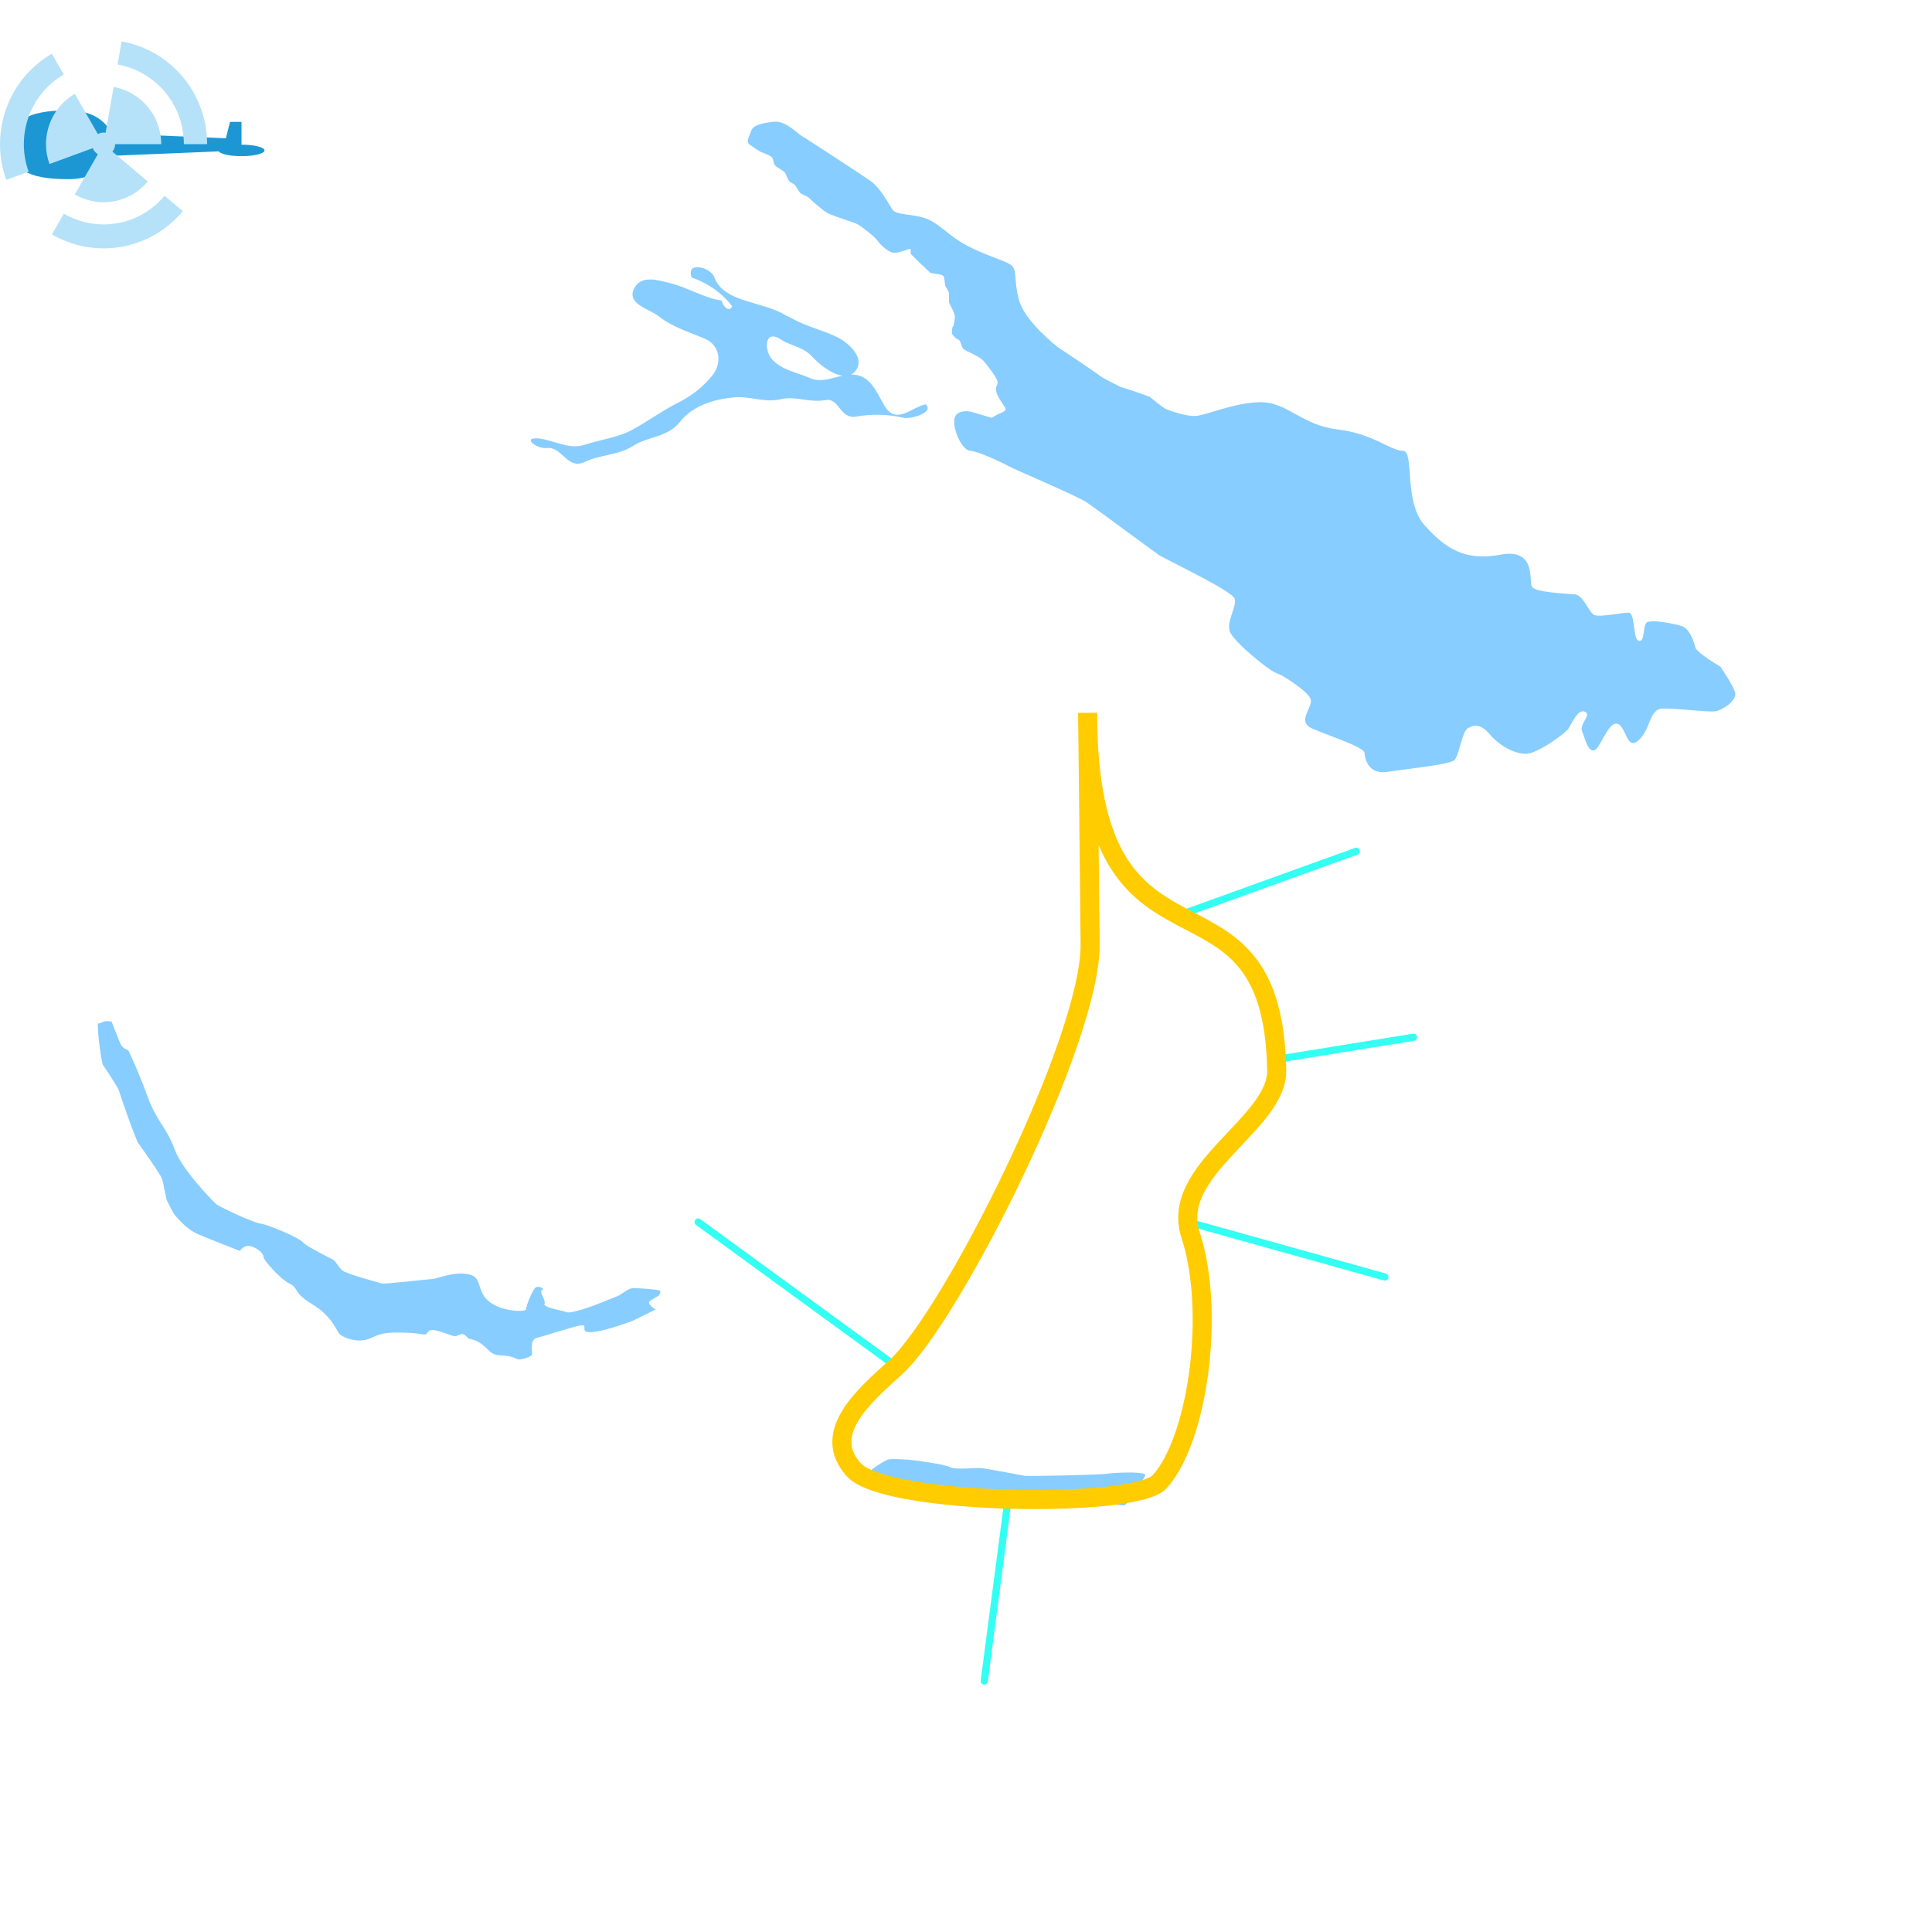
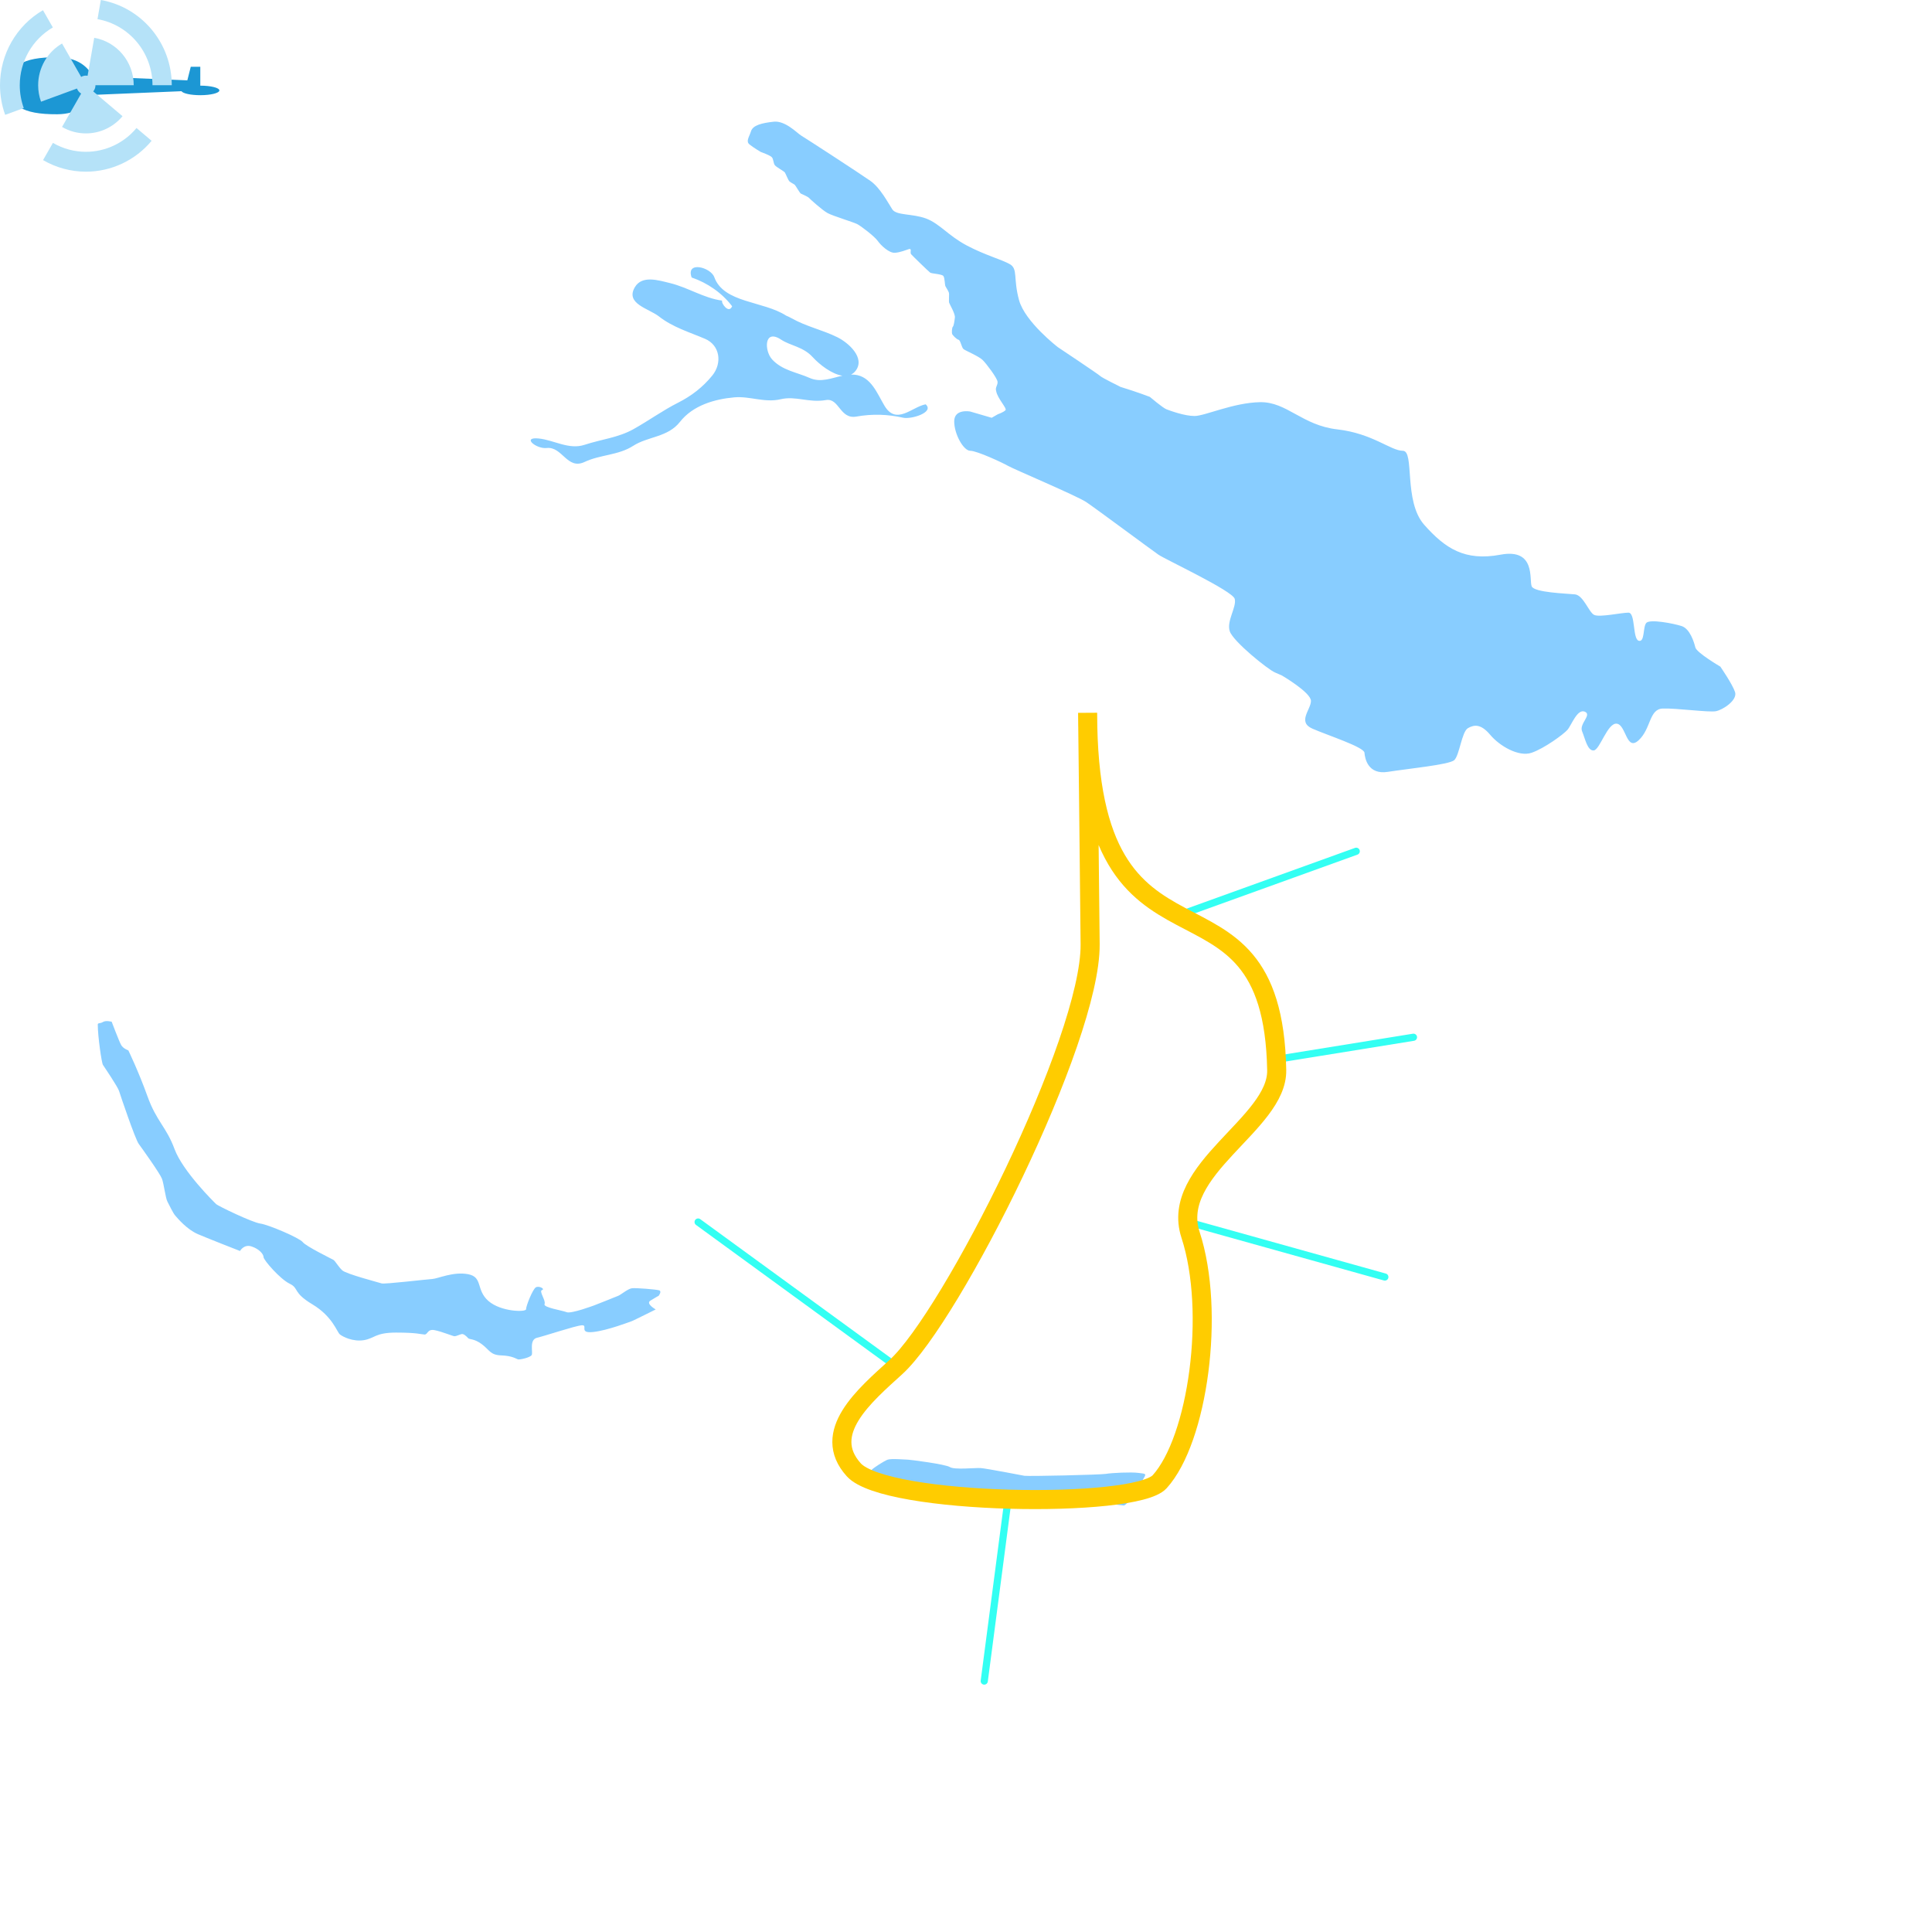
<svg xmlns="http://www.w3.org/2000/svg" width="100%" height="100%" viewBox="0 0 844 844" version="1.1" style="fill-rule:evenodd;clip-rule:evenodd;stroke-linecap:round;stroke-linejoin:round;stroke-miterlimit:1.5;">
  <g id="Seen">
    <path id="Zürichsee" d="M42.712,447.585c0.004,5.188 1.691,16.767 2.255,17.612c0.563,0.845 6.481,9.581 7.045,11.413c0.563,1.832 7.045,20.994 8.595,23.107c1.549,2.114 9.299,12.963 10.144,15.217c0.846,2.255 1.55,8.454 2.396,10.004c0.845,1.55 2.395,4.932 3.381,6.059c0.986,1.127 5.072,6.085 10.004,8.185c4.931,2.101 18.317,7.314 18.317,7.314c-0,-0 1.691,-3.1 5.072,-1.973c3.382,1.127 5.213,3.382 5.213,4.65c0,1.268 7.186,9.581 11.413,11.624c4.227,2.043 1.128,3.734 9.934,9.018c8.806,5.283 10.708,12.047 11.976,13.103c1.268,1.057 5.777,3.311 10.497,2.536c4.72,-0.774 4.932,-3.311 14.09,-3.311c9.159,0 10.92,0.775 12.399,0.846c1.48,0.07 1.198,-2.536 4.439,-1.902c3.24,0.634 7.954,2.654 8.701,2.654c0.747,0 2.192,-0.747 3.089,-0.946c0.896,-0.199 2.142,0.996 2.789,1.743c0.648,0.748 2.541,0.1 5.978,2.641c3.437,2.54 3.687,4.782 8.519,4.931c4.832,0.15 6.625,1.545 7.322,1.744c0.698,0.199 5.281,-0.747 5.978,-1.893c0.698,-1.146 -1.245,-6.725 2.391,-7.572c3.637,-0.847 16.489,-5.181 19.478,-5.43c2.989,-0.249 -1.51,3.607 4.936,2.938c6.446,-0.669 16.661,-4.685 17.049,-4.791c0.387,-0.105 10.345,-5.071 10.345,-5.071c0,-0 -4.483,-2.491 -2.341,-3.836c2.142,-1.345 3.637,-2.142 3.637,-2.142c-0,-0 1.544,-1.993 0.149,-2.391c-1.395,-0.399 -10.063,-1.096 -11.806,-0.897c-1.744,0.199 -4.633,2.69 -5.978,3.288c-1.345,0.598 -10.511,4.184 -10.511,4.184c-0,0 -10.063,3.786 -12.055,2.989c-1.993,-0.797 -10.362,-2.042 -9.665,-3.537c0.698,-1.494 -2.59,-5.678 -1.095,-6.127c1.494,-0.448 -1.296,-1.992 -2.69,-1.195c-1.395,0.797 -4.334,8.219 -4.285,9.564c0.05,1.345 -11.009,1.196 -16.488,-3.636c-5.48,-4.832 -2.292,-10.412 -8.818,-11.657c-6.526,-1.246 -13.151,1.943 -15.692,2.092c-2.54,0.15 -20.847,2.345 -22.115,1.922c-1.268,-0.422 -15.429,-4.086 -17.19,-5.706c-1.761,-1.621 -3.029,-4.086 -3.875,-4.579c-0.845,-0.494 -11.976,-5.918 -13.385,-7.75c-1.409,-1.832 -14.936,-7.608 -18.528,-8.102c-3.593,-0.493 -18.41,-7.679 -19.244,-8.454c-0.835,-0.774 -14.643,-14.371 -18.236,-24.093c-3.593,-9.722 -7.88,-12.083 -11.816,-23.042c-3.935,-10.96 -8.369,-20.076 -8.369,-20.076c0,0 -2.241,-0.747 -3.138,-2.341c-0.897,-1.594 -4.135,-10.162 -4.135,-10.162c0,-0 -2.491,-0.698 -3.786,0.099c-1.295,0.797 -2.29,0.283 -2.29,1.135Z" style="fill:#88cdff;fill-rule:nonzero;" />
    <path id="Walensee" d="M447.516,644.703c-0,-0 -16.767,-3.241 -19.163,-3.382c-2.395,-0.141 -11.412,0.845 -13.385,-0.423c-1.973,-1.268 -17.472,-3.24 -18.317,-3.24c-0.845,-0 -7.327,-0.564 -8.877,-0c-1.55,0.563 -6.34,3.663 -7.045,4.508c-0.704,0.846 0.141,3.241 1.691,3.523c1.55,0.282 10.004,2.254 11.272,2.395c1.268,0.141 25.221,4.509 27.335,4.509c2.113,-0 25.925,5.354 25.925,5.354l23.671,-1.409c0,0 0.986,-2.395 2.395,-2.959c1.409,-0.563 4.932,2.255 6.623,2.536c1.69,0.282 10.285,1.55 11.272,1.55c0.986,0 3.24,-3.522 6.058,-3.804c2.818,-0.282 0.987,-5.495 2.536,-7.89c1.55,-2.396 0.846,-2.114 -2.254,-2.536c-3.1,-0.423 -11.695,-0 -14.09,0.422c-2.395,0.423 -33.675,1.127 -35.647,0.846Z" style="fill:#88cdff;fill-rule:nonzero;" />
    <path id="Bodensee" d="M435.188,170.865c-0.563,-1.726 0.801,-2.563 0.588,-4.162c-0.214,-1.599 -4.822,-7.783 -6.509,-9.436c-1.688,-1.653 -7.37,-4.029 -8.3,-4.718c-0.929,-0.688 -1.308,-3.891 -2.238,-4.132c-0.93,-0.241 -2.583,-1.998 -2.789,-2.514c-0.207,-0.517 -0.104,-2.79 0.31,-3.168c0.413,-0.379 0.723,-2.445 0.895,-4.064c0.172,-1.619 -2.307,-5.751 -2.514,-6.44c-0.207,-0.689 0.103,-3.685 -0.103,-4.373c-0.207,-0.689 -1.102,-2.067 -1.481,-2.755c-0.379,-0.689 -0.264,-3.666 -0.946,-4.543c-0.682,-0.876 -5.065,-0.974 -5.747,-1.461c-0.682,-0.487 -7.695,-7.305 -8.279,-7.987c-0.585,-0.682 -0,-1.656 -0.292,-2.143c-0.293,-0.487 -0.974,0 -1.461,0.098c-0.487,0.097 -2.825,1.169 -5.358,1.363c-2.532,0.195 -6.136,-3.214 -7.5,-5.162c-1.363,-1.948 -7.305,-6.526 -9.058,-7.403c-1.754,-0.876 -10.52,-3.506 -12.858,-4.773c-2.337,-1.266 -7.694,-6.136 -8.181,-6.672c-0.488,-0.535 -3.02,-1.607 -3.507,-1.85c-0.487,-0.244 -2.24,-3.41 -2.63,-3.799c-0.39,-0.39 -1.656,-0.925 -2.289,-1.461c-0.633,-0.536 -1.704,-3.458 -2.094,-3.994c-0.39,-0.535 -3.507,-2.191 -4.286,-3.068c-0.779,-0.877 -0.584,-2.825 -1.461,-3.653c-0.877,-0.828 -4.74,-2.208 -4.74,-2.208c-0,-0 -3.306,-1.929 -4.959,-3.306c-1.653,-1.378 -0.138,-3.168 0.689,-5.786c0.826,-2.617 4.821,-3.581 9.918,-4.132c5.096,-0.551 10.331,5.097 11.984,6.061c1.653,0.964 26.035,16.805 30.305,19.836c4.27,3.03 7.714,9.642 9.505,12.397c1.79,2.755 8.816,1.791 14.739,3.995c5.923,2.204 9.78,7.576 17.907,11.846c8.128,4.271 15.153,6.061 18.734,8.128c3.582,2.066 1.378,6.198 3.995,15.703c2.617,9.505 16.943,20.525 16.943,20.525c0,-0 17.872,11.91 18.529,12.616c0.658,0.707 8.572,4.603 8.572,4.603c-0,-0 0.093,0.032 0.221,0.127c7.612,2.329 12.868,4.38 12.868,4.38c-0,-0 5.71,4.843 7.269,5.428c1.558,0.584 7.792,2.922 12.272,2.922c4.481,-0 16.949,-5.844 28.637,-6.039c11.689,-0.195 18.312,10.13 33.702,11.883c15.39,1.753 23.377,9.351 28.637,9.351c5.259,-0 0.194,22.013 9.35,32.338c9.156,10.325 17.728,15.974 33.313,13.052c15.584,-2.922 12.467,11.104 13.636,13.832c1.169,2.727 15.195,3.116 18.896,3.506c3.702,0.39 6.039,7.792 8.377,8.961c2.338,1.169 11.883,-0.974 15,-0.974c3.117,0 1.754,11.494 4.481,12.273c2.727,0.779 1.753,-6.039 3.312,-7.792c1.558,-1.753 11.688,0.195 15.389,1.363c3.702,1.169 5.455,7.014 6.04,9.351c0.584,2.338 10.909,8.377 10.909,8.377c-0,-0 5.26,7.597 6.428,11.104c1.169,3.507 -5.259,7.792 -8.376,8.377c-3.117,0.584 -17.143,-1.364 -23.182,-1.169c-6.039,0.195 -5.065,8.766 -10.52,13.831c-5.455,5.065 -5.455,-6.623 -9.546,-7.208c-4.091,-0.584 -7.402,11.494 -10.13,11.689c-2.727,0.195 -3.701,-5.065 -5.065,-8.377c-1.363,-3.312 4.481,-7.208 1.169,-8.571c-3.312,-1.364 -5.844,6.039 -7.597,7.987c-1.754,1.948 -9.936,7.987 -15.585,9.961c-5.649,1.974 -14.026,-2.948 -18.117,-7.818c-4.091,-4.871 -7.013,-4.481 -9.74,-2.923c-2.728,1.559 -3.702,12.078 -6.039,14.027c-2.338,1.948 -20.26,3.701 -28.949,5.065c-8.688,1.363 -10.013,-5.845 -10.208,-8.351c-0.195,-2.506 -16.169,-7.624 -22.792,-10.546c-6.624,-2.922 -0.585,-8.377 -0.585,-12.078c0,-3.701 -12.662,-11.104 -12.662,-11.104l-3.117,-1.364c-3.117,-1.363 -18.117,-13.441 -19.676,-17.922c-1.558,-4.48 3.117,-10.714 2.143,-14.221c-0.974,-3.506 -30.195,-17.143 -33.312,-19.286c-3.117,-2.143 -27.468,-20.26 -31.559,-22.987c-4.091,-2.727 -31.754,-14.416 -34.091,-15.78c-2.338,-1.363 -13.637,-6.623 -16.559,-6.623c-2.922,-0 -7.013,-7.208 -7.013,-12.857c0,-5.65 7.013,-4.286 7.013,-4.286l9.351,2.727l2.727,-1.558c0,-0 2.338,-0.779 3.312,-1.754c0.79,-0.789 -3.536,-5.134 -4.065,-8.332Zm-63.398,-7.231c0.512,-0.011 1.026,0.005 1.54,0.056c7.22,0.704 9.866,8.261 13.091,13.61c5.186,8.602 11.971,0.431 17.955,-0.672c3.958,3.546 -6.359,6.629 -9.793,5.858c-6.732,-1.511 -13.522,-1.75 -20.46,-0.507c-7.276,1.304 -7.485,-8.209 -13.301,-7.21c-7.55,1.297 -13.12,-1.919 -19.782,-0.361c-7.052,1.649 -13.484,-1.439 -20.287,-0.821c-8.591,0.779 -18.036,3.472 -23.728,10.729c-5.301,6.76 -13.953,6.286 -20.417,10.45c-6.479,4.175 -14.373,3.803 -21.228,7.039c-7.65,3.61 -9.704,-6.837 -16.533,-6.091c-4.64,0.507 -11.087,-4.934 -3.492,-4.159c6.682,0.681 13.117,5.025 20.005,2.766c7.527,-2.468 14.75,-3.124 21.409,-6.863c6.841,-3.84 12.705,-8.128 19.382,-11.503c5.953,-3.009 10.881,-6.829 14.994,-11.876c4.477,-5.495 3.371,-13.298 -3.173,-16.079c-6.854,-2.911 -14.129,-5.06 -20.103,-9.765c-4.37,-3.442 -14.867,-5.51 -10.505,-12.819c3.142,-5.267 10.273,-2.972 15.198,-1.784c8.012,1.933 14.801,6.583 22.892,7.691c-0.486,1.159 2.962,5.948 4.374,2.462c-4.4,-5.8 -10.745,-10.197 -17.67,-12.555c-2.675,-7.364 8.298,-4.525 9.88,-0.155c4.12,11.381 21.403,10.334 31.399,16.816c0.838,0.331 1.645,0.734 2.43,1.175c6.517,3.657 13.467,5.05 19.945,8.261c4.826,2.393 12.248,8.963 8.011,14.592c-0.591,0.786 -1.277,1.346 -2.033,1.715Zm-3.763,0.491c-4.586,-0.628 -10.01,-4.825 -13.096,-8.209c-4.037,-4.428 -9.781,-4.939 -13.639,-7.509c-7.57,-5.045 -7.467,4.809 -3.99,8.603c4.433,4.837 10.863,5.627 16.396,8.097c4.82,2.152 9.538,0.047 14.329,-0.982Z" style="fill:#88cdff;" />
  </g>
  <g id="Legends">
    <path d="M440.39,654.916l-10.416,79.459" style="fill:none;stroke:#33fff3;stroke-width:3.13px;" />
    <path d="M391.618,596.991l-86.644,-63.142" style="fill:none;stroke:#33fff3;stroke-width:3.13px;" />
    <path d="M518.958,533.849l86.016,24.022" style="fill:none;stroke:#33fff3;stroke-width:3.13px;" />
    <path d="M557.327,462.844l60.147,-9.719" style="fill:none;stroke:#33fff3;stroke-width:3.13px;" />
    <path d="M513.577,400.344l78.897,-28.469" style="fill:none;stroke:#33fff3;stroke-width:3.13px;" />
  </g>
  <g id="Route---Highlights">
    <path id="Route" d="M475.131,311.411c0,-0 0.838,71.901 1.098,101.089c0.372,41.764 -60.569,162.62 -84.86,184.72c-13.611,12.382 -33,28.704 -18.395,44.868c14.007,15.503 122.897,17.01 133.611,5.228c16.699,-18.364 24.498,-74.246 13.513,-107.851c-9.352,-28.612 38.064,-48.445 37.636,-71.94c-1.791,-98.137 -82.603,-29.161 -82.603,-156.114Z" style="fill:none;fill-rule:nonzero;stroke:#fc0;stroke-width:8.33px;stroke-linecap:butt;stroke-linejoin:miter;stroke-miterlimit:4;" />
  </g>
-   <svg id="heli" width="15%" height="15%" viewBox="0 0 105 75" version="1.1" style="fill-rule:evenodd;clip-rule:evenodd;stroke-linejoin:round;stroke-miterlimit:2;transition: offset-distance 0.5s ease-in-out;offset-anchor:left 7.5% top 7.5%;offset-path:path('M475.131,311.411c0,-0 0.838,71.901 1.098,101.089c0.372,41.764 -60.569,162.62 -84.86,184.72c-13.611,12.382 -33,28.704 -18.395,44.868c14.007,15.503 122.897,17.01 133.611,5.228c16.699,-18.364 24.498,-74.246 13.513,-107.851c-9.352,-28.612 38.064,-48.445 37.636,-71.94c-1.791,-98.137 -82.603,-29.161 -82.603,-156.114Z');">
+   <g id="heli" style="fill-rule:evenodd;clip-rule:evenodd;stroke-linejoin:round;stroke-miterlimit:2;transition: offset-distance 0.5s ease-in-out;offset-anchor:left 6.22% top 4.45%;offset-path:path('M475.131,311.411c0,-0 0.838,71.901 1.098,101.089c0.372,41.764 -60.569,162.62 -84.86,184.72c-13.611,12.382 -33,28.704 -18.395,44.868c14.007,15.503 122.897,17.01 133.611,5.228c16.699,-18.364 24.498,-74.246 13.513,-107.851c-9.352,-28.612 38.064,-48.445 37.636,-71.94c-1.791,-98.137 -82.603,-29.161 -82.603,-156.114Z');">
    <path id="Fuselage" d="M4.167,37.417c-0.024,-8.325 5.074,-12.5 20.834,-12.416c9.182,0.05 13.638,4.542 15.512,8.375l41.323,1.722l1.497,-5.931l4.167,-0l0,8.25c4.599,0 8.333,0.934 8.333,2.084c0,1.15 -3.734,2.083 -8.333,2.083c-4.133,0 -7.567,-0.754 -8.221,-1.741l-38.724,1.614c-1.85,3.851 -6.304,8.411 -15.555,8.46c-15.759,0.085 -20.857,-4.091 -20.833,-12.416c-0,-0.028 -0,-0.056 -0,-0.084Z" style="fill:#1c97d4;" />
    <path id="Rotor" d="M33.625,38.67l-15.699,5.761c-0.833,-2.307 -1.259,-4.743 -1.259,-7.198c-0,-7.518 3.978,-14.466 10.437,-18.225l8.353,14.587c0.613,-0.358 1.325,-0.563 2.084,-0.563c0.246,0 0.488,0.022 0.723,0.064l2.901,-16.588c9.977,1.773 17.25,10.512 17.25,20.725l-16.708,0c0,1.028 -0.366,1.97 -0.975,2.7l12.799,10.828c-3.966,4.765 -9.82,7.518 -15.99,7.518c-3.664,-0 -7.264,-0.973 -10.437,-2.82l8.353,-14.588c-0.84,-0.49 -1.495,-1.269 -1.832,-2.201Zm41.416,-1.437l-8.424,0c-0,-14.226 -10.131,-26.399 -24.027,-28.869l1.462,-8.364c17.923,3.186 30.989,18.885 30.989,37.233Zm-56.271,-32.778l4.318,7.539c-8.944,5.206 -14.454,14.827 -14.454,25.239c0,3.4 0.59,6.773 1.744,9.968l-8.114,2.977c-1.498,-4.149 -2.264,-8.53 -2.264,-12.945c-0,-13.522 7.155,-26.017 18.77,-32.778Zm0.041,65.485l4.308,-7.522c4.385,2.552 9.359,3.896 14.422,3.896c8.526,-0 16.615,-3.803 22.095,-10.388l6.6,5.583c-7.117,8.552 -17.623,13.491 -28.695,13.491c-6.576,0 -13.035,-1.745 -18.73,-5.06Z" style="fill:#b5e2f8;">
      <animateTransform attributeName="transform" type="rotate" from="0 37.5 37.5" to="360 37.5 37.5" dur="5s" repeatDur="indefinite" />
    </path>
-   </svg>
+   </g>
</svg>
